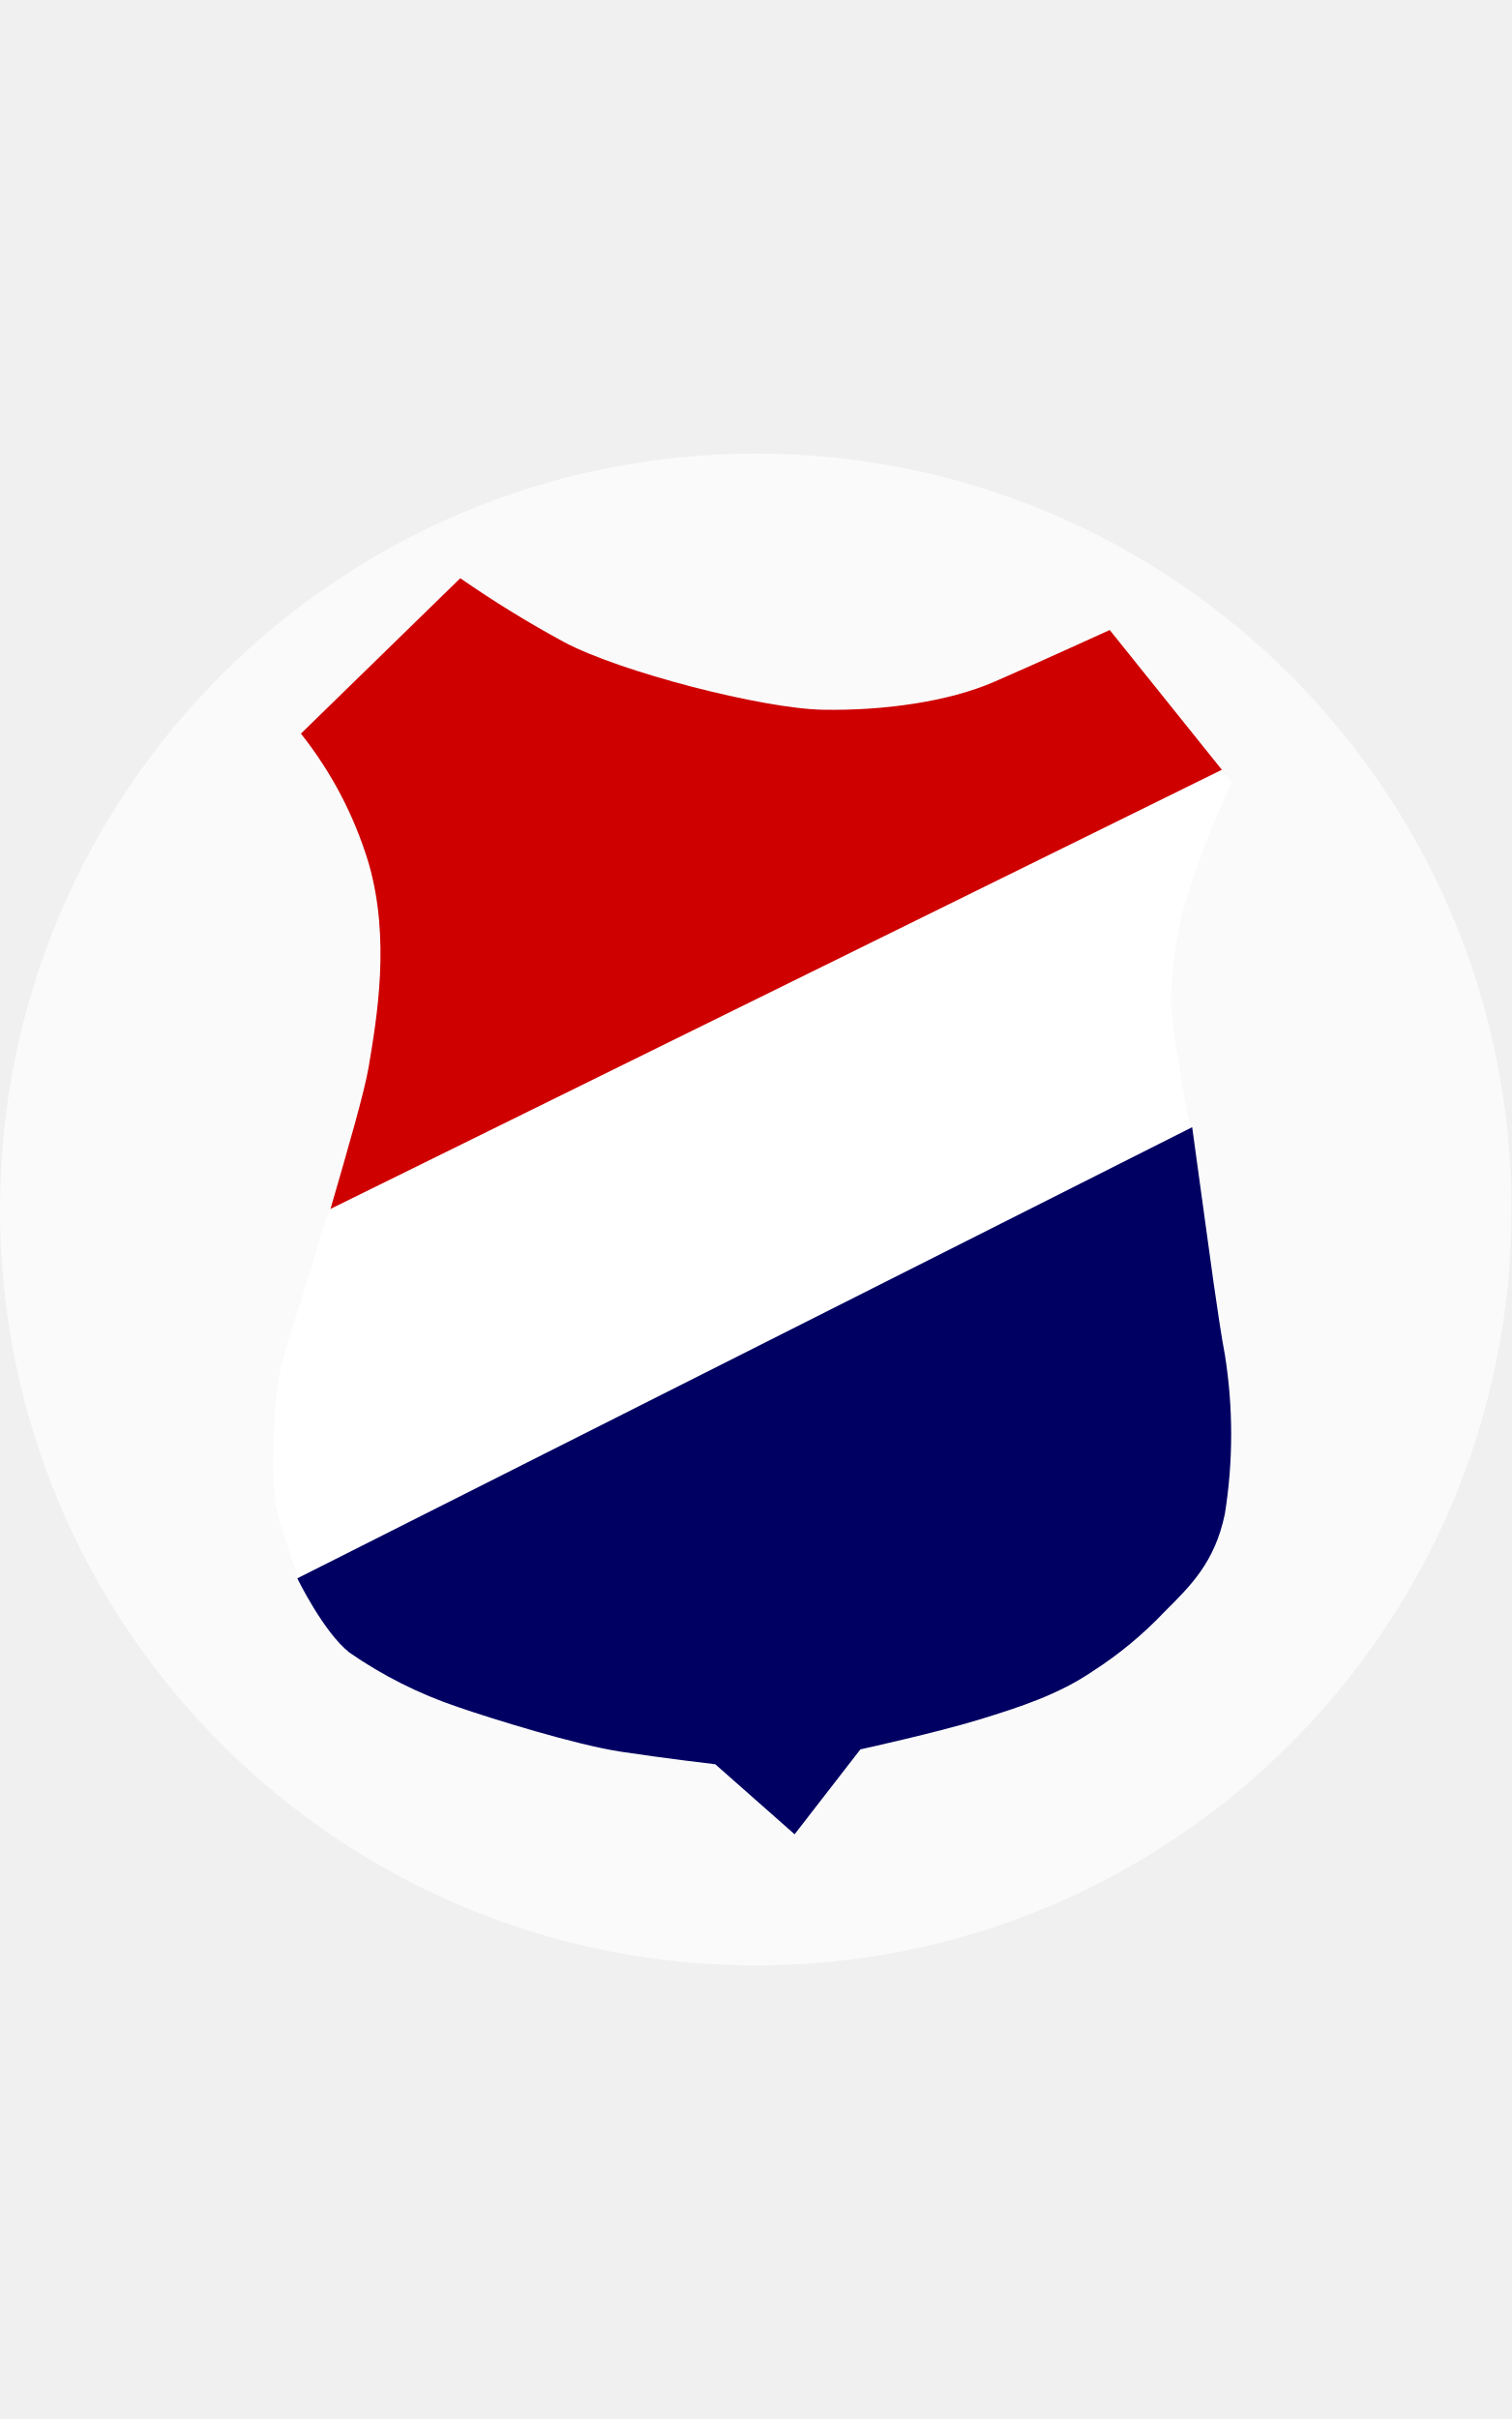
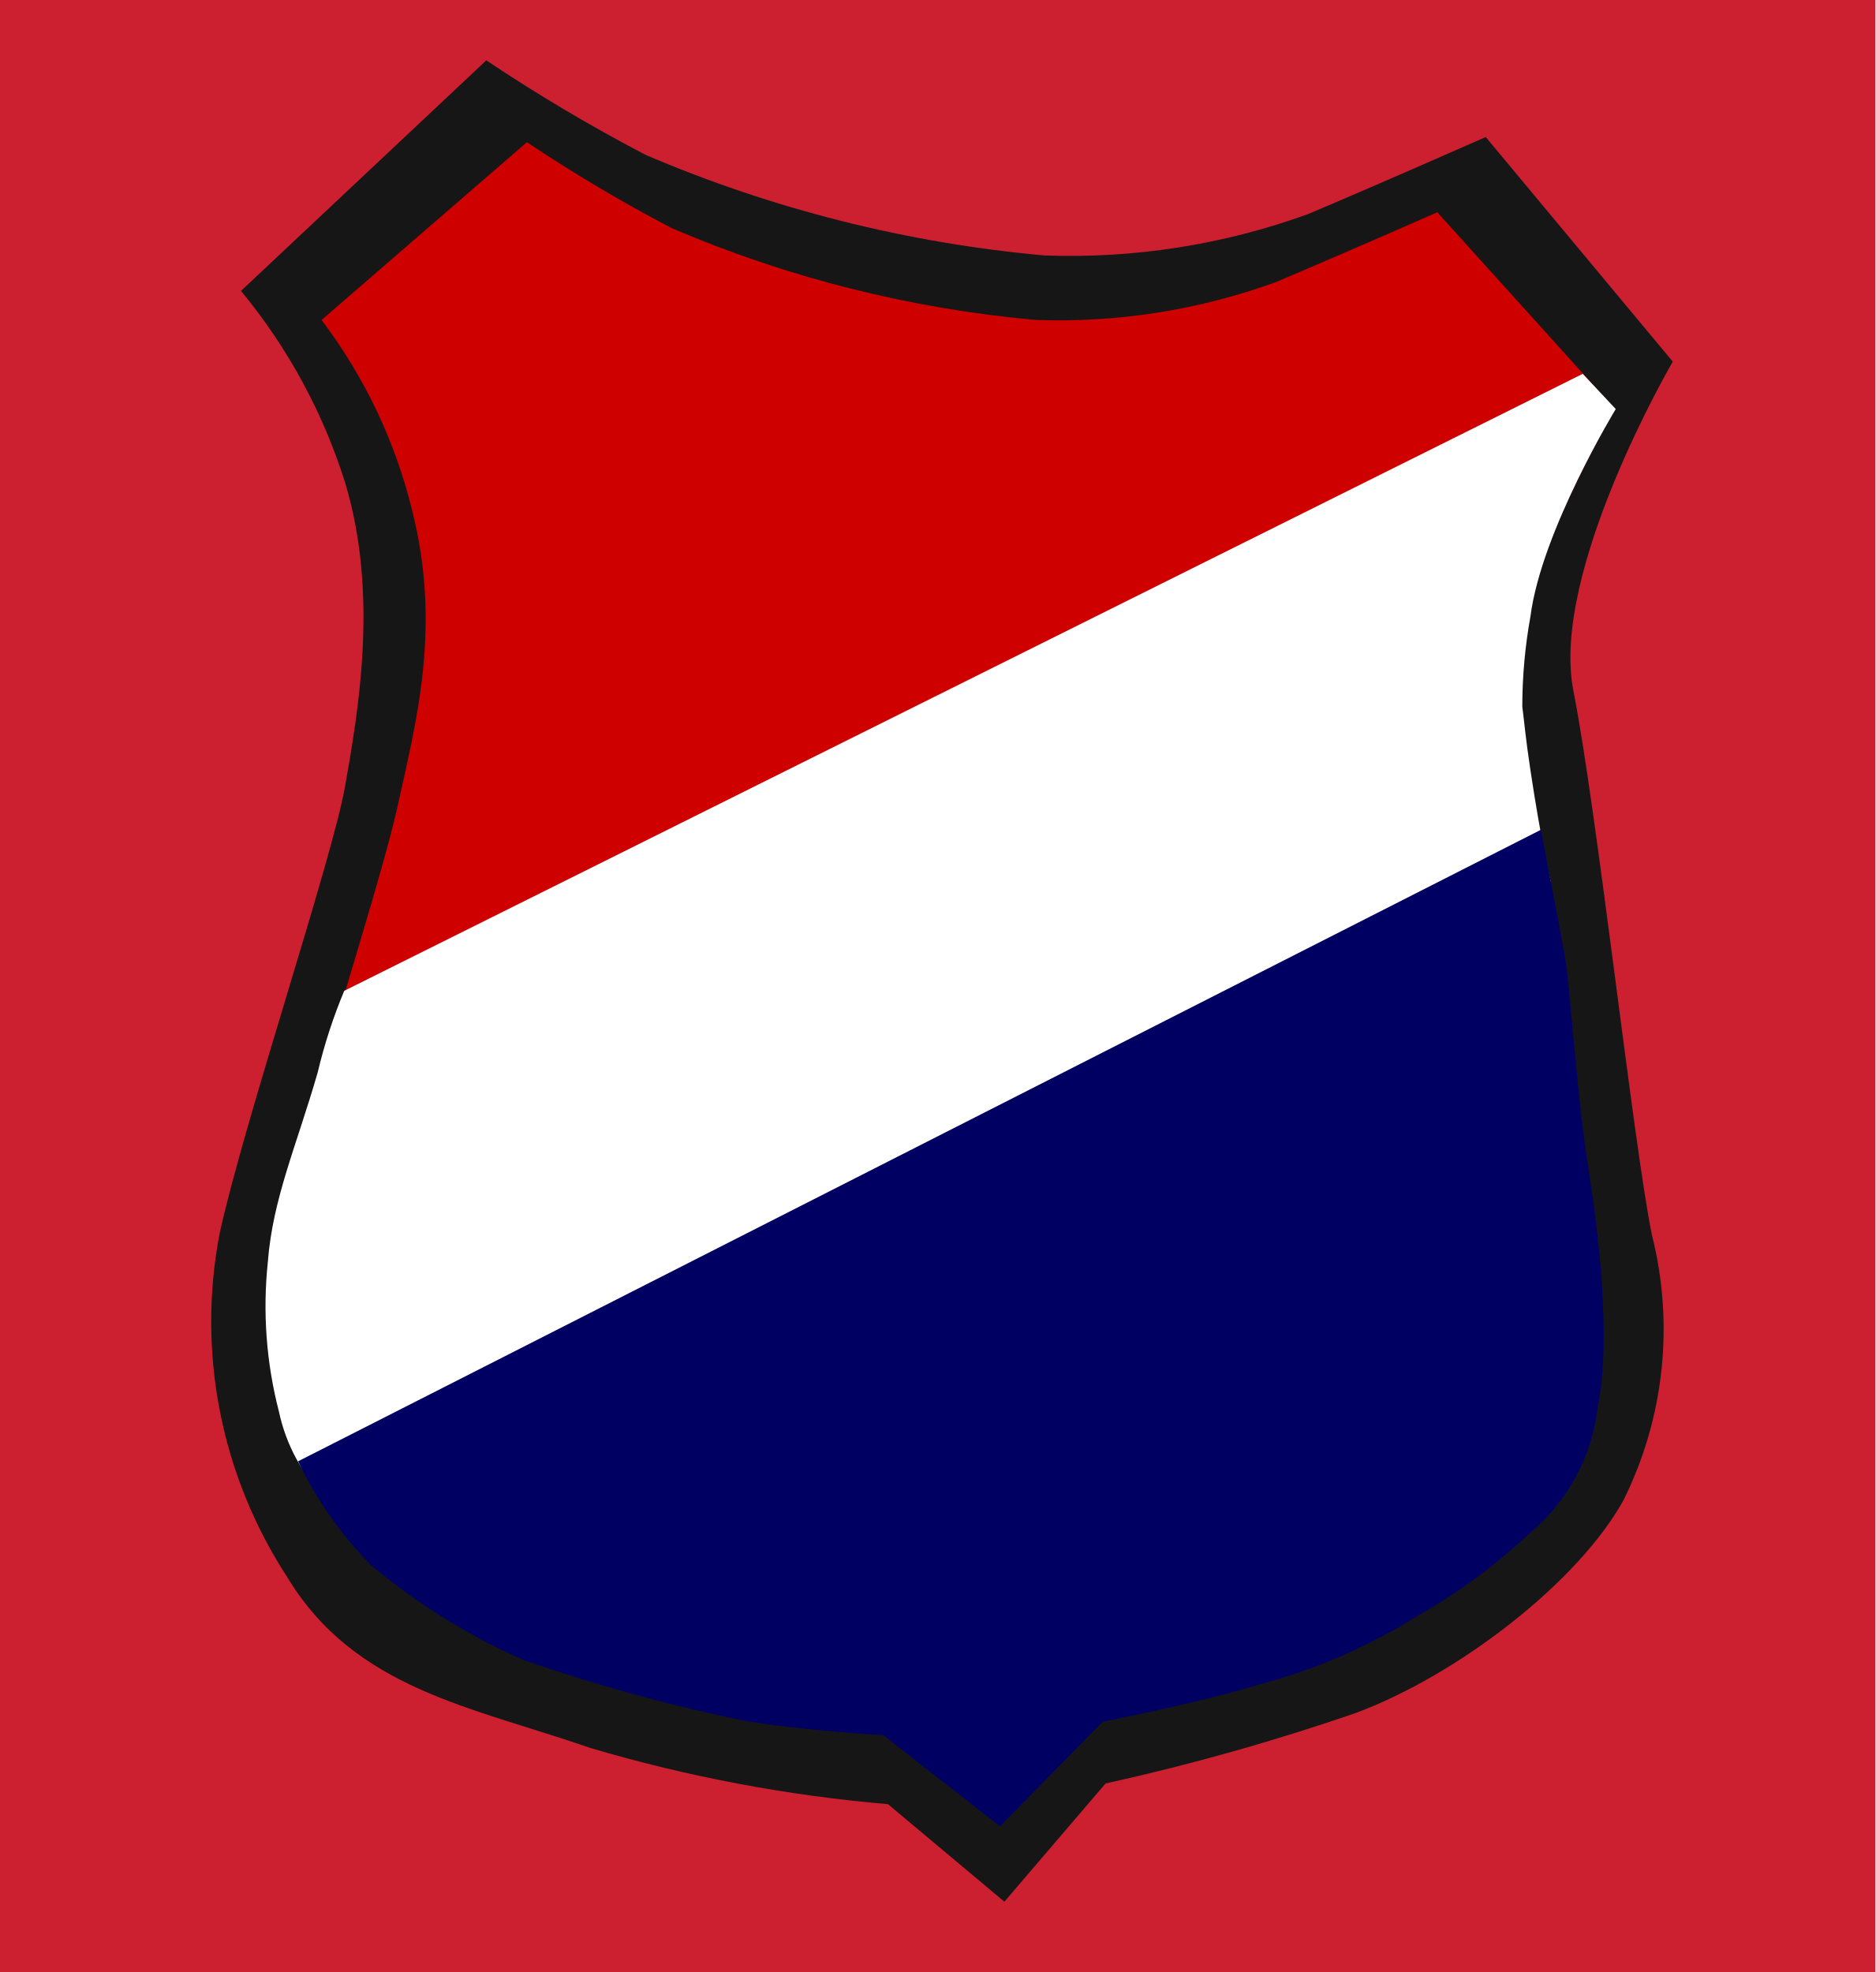
- <svg xmlns="http://www.w3.org/2000/svg" width="50" height="80" viewBox="0 0 158 158">
-   <g transform="translate(-1288 -2908)">
-     <circle cx="79" cy="79" r="79" transform="translate(1288 2908)" fill="#fff" opacity="0.66" />
-     <g transform="translate(26 -3)">
-       <path d="M1386,2879.44l12.7,15.826s-8.35,14.805-6.748,23.184,4.091,32.06,5.33,38.33,1.131,12.888-1.913,18.656-11.21,12.33-18.209,15.028a150.092,150.092,0,0,1-16.982,4.963l-6.872,8.329-7.913-6.872s-12.078-1.041-20.2-3.956-16.034-4.165-20.615-12.077-6.247-16.242-4.581-24.155,7.672-26.417,8.538-31.585,2.291-13.393,0-21.306a40.443,40.443,0,0,0-7.08-13.535l16.659-16.242a115.56,115.56,0,0,0,10.828,6.664c5.831,3.123,20.751,6.965,27.07,7.08s13.119-.833,17.908-2.915S1386,2879.44,1386,2879.44Z" transform="translate(-8 50)" fill="#ce0000" />
-       <path d="M1396.75,2895.031l-93.234,45.922s-.378.546-1.98,6.091-3.364,9.442-3.721,14.172-.484,9.226.357,12.142,2.057,6.26,2.057,6.26l93.294-46.834s-.7-2.882-1.508-8.3c-.371-2.474-.422-3.286-.608-4.751a38.052,38.052,0,0,1,.608-6.712c.82-6.385,5.768-16.743,5.768-16.743Z" transform="translate(-7 49)" fill="#fff" />
-       <path d="M1388.536,2982.092l-93.542,47.148s2.743,5.634,5.456,7.762a45.145,45.145,0,0,0,11.31,5.678c3.582,1.236,12.351,3.966,17.094,4.682s9.83,1.306,9.83,1.306l8.294,7.318,6.875-8.871s7.992-1.757,12.375-3.1,8.331-2.635,11.923-5.074a40.268,40.268,0,0,0,7.452-6.165c2.75-2.75,5.292-5.168,6.351-10.273a52.83,52.83,0,0,0,0-16.633c-.689-3.571-1.819-12.2-2.04-13.75S1388.536,2982.092,1388.536,2982.092Z" transform="translate(-1.917 -0.694)" fill="#000063" />
+ <svg xmlns="http://www.w3.org/2000/svg" width="58" height="61" viewBox="0 0 58 61">
+   <g id="calama" transform="translate(-1289 -2909)">
+     <g id="Grupo_18" data-name="Grupo 18" transform="translate(1297.169 2913.4)">
+       <rect id="Rectángulo_297" data-name="Rectángulo 297" width="58" height="61" transform="translate(-8.169 -4.4)" fill="#cc2030" />
+       <path id="Trazado_81" data-name="Trazado 81" d="M1338.82,2876.4l5.785,6.948s-3.8,6.5-3.074,10.18,1.863,14.077,2.428,16.831a11.889,11.889,0,0,1-.871,8.192c-1.387,2.533-5.105,5.414-8.293,6.6a70.4,70.4,0,0,1-7.734,2.179l-3.129,3.657-3.6-3.017a46.344,46.344,0,0,1-9.2-1.737c-3.7-1.28-7.3-1.829-9.389-5.3a14.458,14.458,0,0,1-2.086-10.606c.759-3.474,3.494-11.6,3.888-13.869s1.043-5.881,0-9.355a17.589,17.589,0,0,0-3.224-5.943l7.587-7.132a52.916,52.916,0,0,0,4.932,2.926,40.607,40.607,0,0,0,12.329,3.109,21.563,21.563,0,0,0,8.156-1.28C1335.5,2877.866,1338.82,2876.4,1338.82,2876.4Z" transform="translate(-1301.036 -2876.561)" fill="#161616" />
+       <path id="Trazado_96" data-name="Trazado 96" d="M1335.308,2876.192l5.5,6.092s-3.691,6.161-3.027,9.512,1.7,12.825,2.212,15.333a10.831,10.831,0,0,1-.794,7.463c-1.263,2.308-4.651,4.932-7.555,6.011a64.141,64.141,0,0,1-7.046,1.985l-2.851,3.332-3.283-2.749a42.212,42.212,0,0,1-8.38-1.583c-3.37-1.166-6.653-1.666-8.553-4.831a13.171,13.171,0,0,1-1.9-9.662c.691-3.165,2.964-9.993,3.529-12.569s1.358-5.5.439-9.121a16.109,16.109,0,0,0-2.8-5.881l6.352-5.5a48.171,48.171,0,0,0,4.493,2.666,36.991,36.991,0,0,0,11.231,2.832,19.641,19.641,0,0,0,7.43-1.166C1332.285,2877.524,1335.308,2876.192,1335.308,2876.192Z" transform="translate(-1299.023 -2874.026)" fill="#ce0000" />
+       <path id="Trazado_82" data-name="Trazado 82" d="M1338.322,2894.983l-38.305,19.085a16.212,16.212,0,0,0-.821,2.525c-.664,2.3-1.395,3.914-1.543,5.875a12.988,12.988,0,0,0,.342,4.607,5.439,5.439,0,0,0,1.482,2.729l37.853-19.123s-.289-1.195-.625-3.439c-.154-1.025-.175-1.362-.252-1.969a15.776,15.776,0,0,1,.252-2.783c.34-2.647,2.639-6.418,2.639-6.418Z" transform="translate(-1297.539 -2887.819)" fill="#fff" />
+       <path id="Trazado_83" data-name="Trazado 83" d="M1333.429,2982.1l-38.436,19.534a11.727,11.727,0,0,0,2.262,3.218,19.955,19.955,0,0,0,4.654,2.906,52.9,52.9,0,0,0,7.038,1.93c1.966.3,4.147.418,4.147.418l3.606,2.819,3.181-3.237s2.97-.577,4.787-1.136a17.717,17.717,0,0,0,4.93-2.127,18.055,18.055,0,0,0,3.48-2.562,5.951,5.951,0,0,0,2.111-3.915c.439-2.116-.006-5.62-.3-7.444s-.58-5.563-.672-6.207S1333.429,2982.1,1333.429,2982.1Z" transform="translate(-1293.942 -2960.831)" fill="#000063" />
    </g>
  </g>
</svg>
